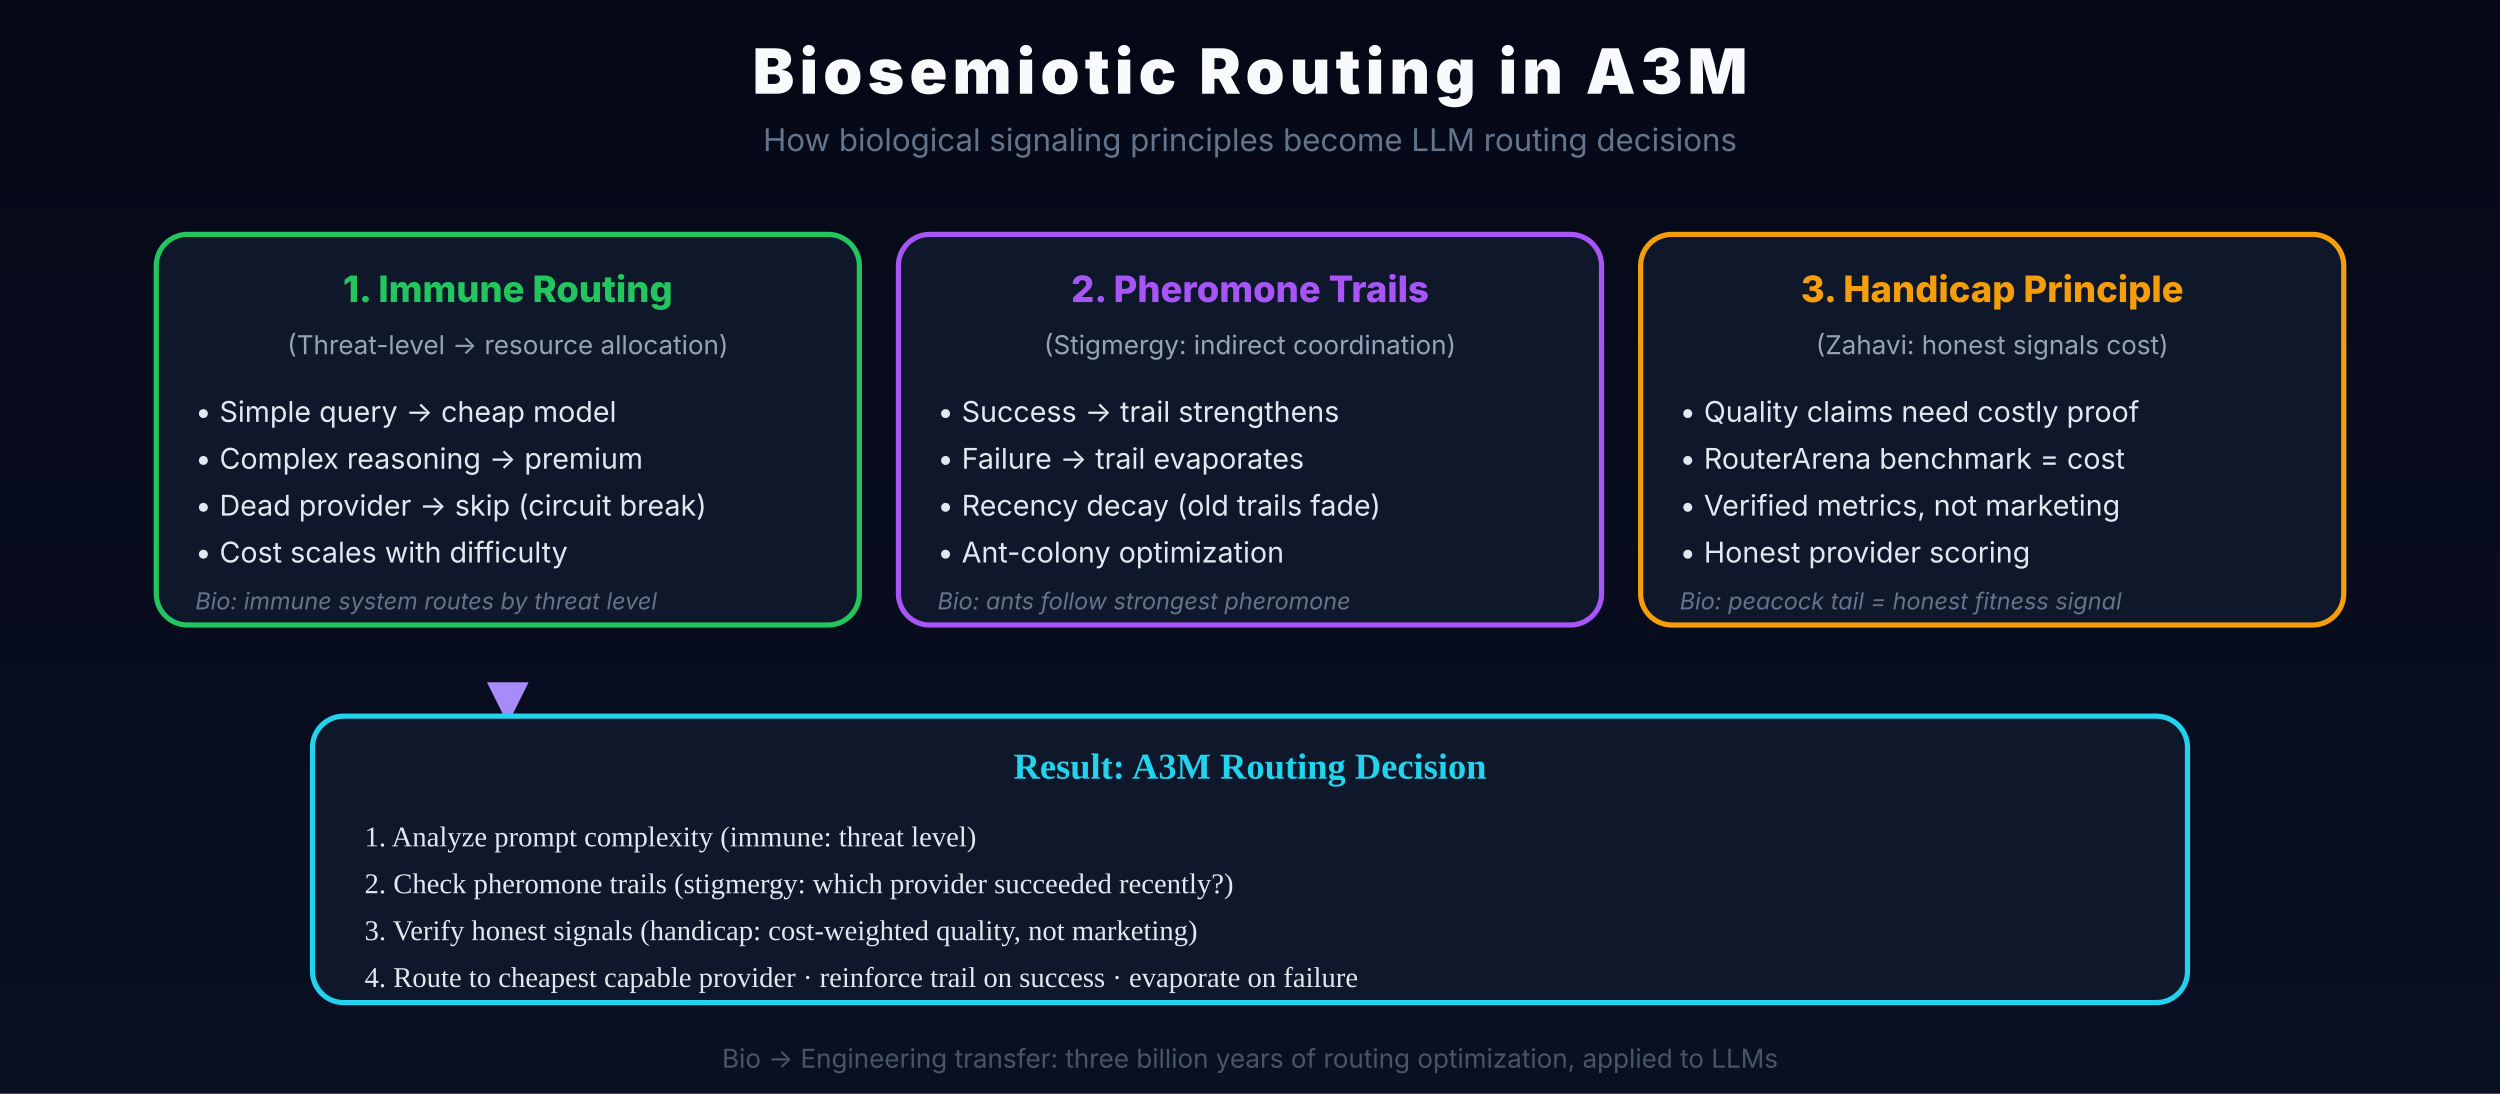
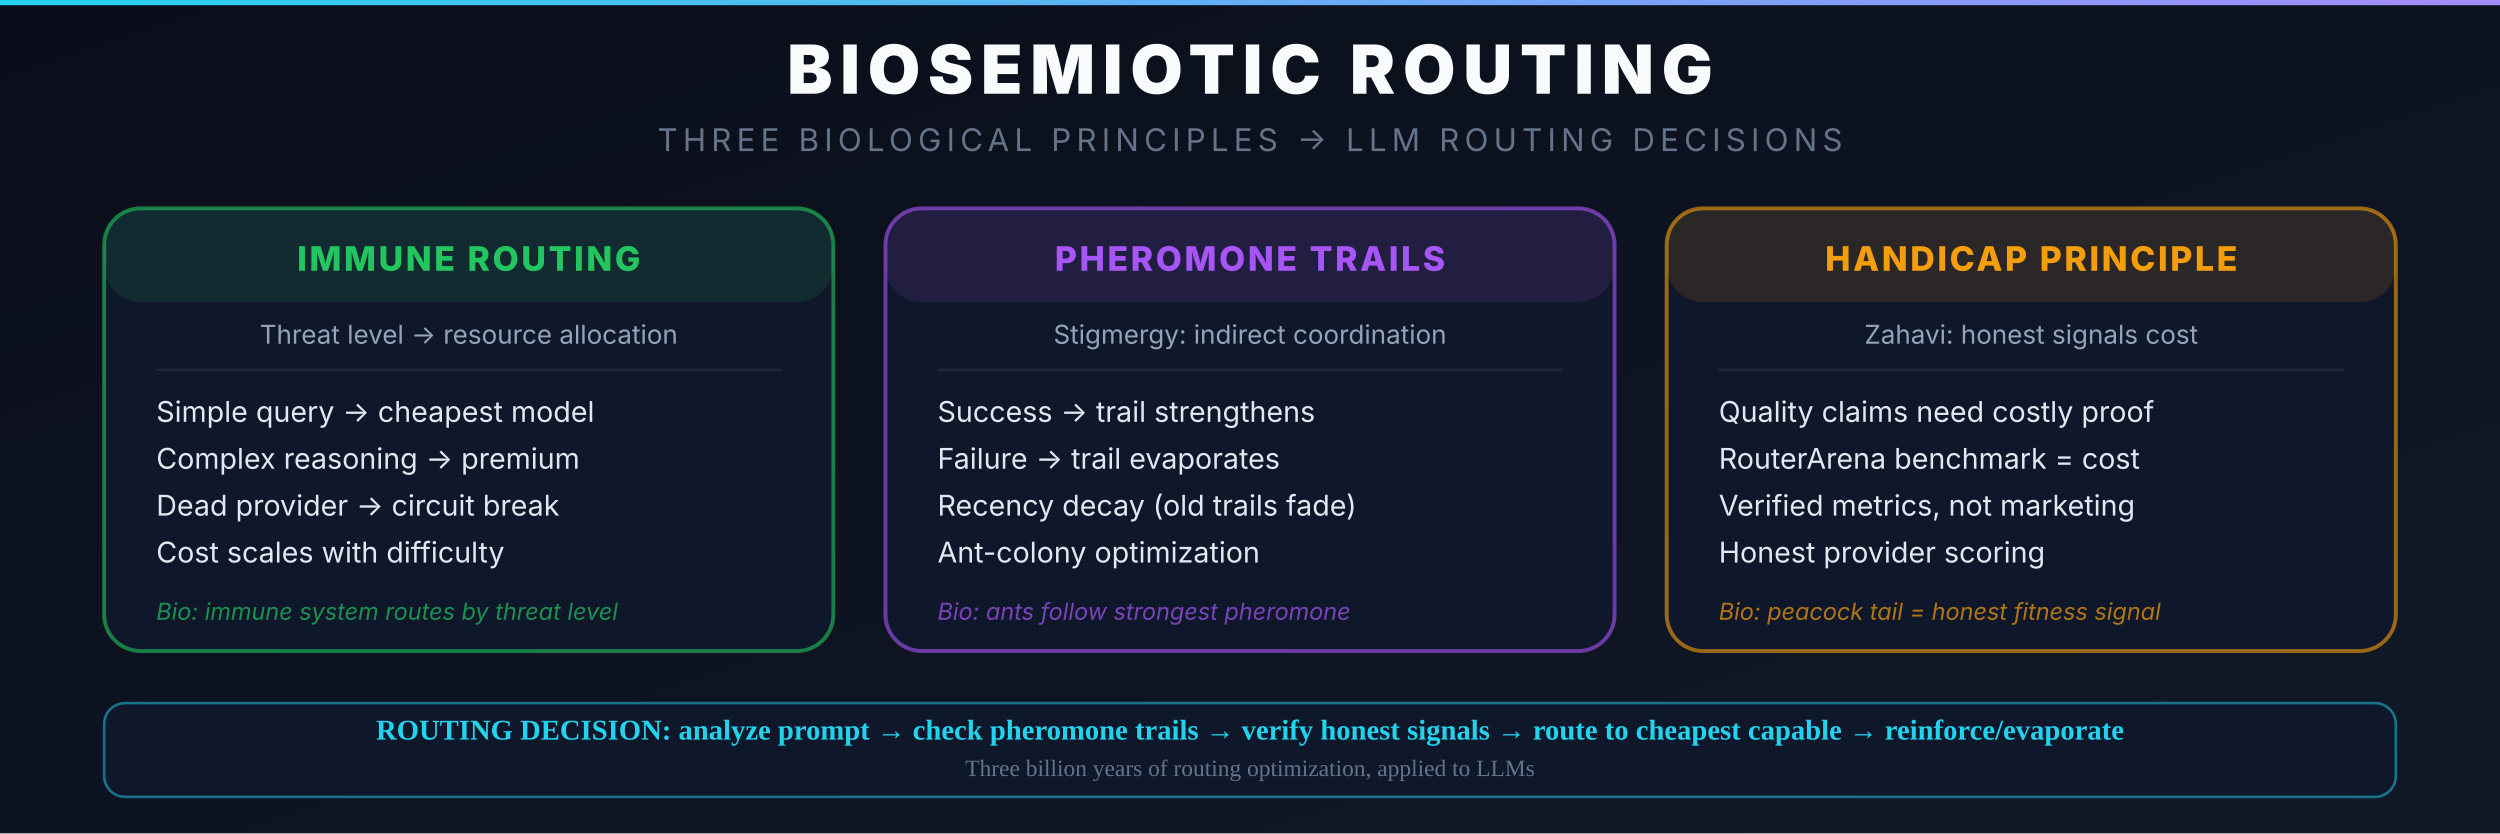
- <svg xmlns="http://www.w3.org/2000/svg" width="960" height="420" viewBox="0 0 960 420">
+ <svg xmlns="http://www.w3.org/2000/svg" width="960" height="320" viewBox="0 0 960 320">
  <defs>
-     <linearGradient id="bg" x1="0" y1="0" x2="0" y2="1">
-       <stop offset="0%" stop-color="#050816" />
-       <stop offset="100%" stop-color="#0a1024" />
+     <linearGradient id="bg" x1="0" y1="0" x2="1" y2="1">
+       <stop offset="0%" stop-color="#0a0e1a" />
+       <stop offset="100%" stop-color="#111827" />
    </linearGradient>
-     <linearGradient id="arrow" x1="0" y1="0" x2="1" y2="0">
+     <linearGradient id="accent" x1="0" y1="0" x2="1" y2="0">
      <stop offset="0%" stop-color="#22d3ee" />
      <stop offset="100%" stop-color="#a78bfa" />
    </linearGradient>
    <filter id="glow">
-       <feGaussianBlur stdDeviation="4" />
+       <feGaussianBlur stdDeviation="5" />
    </filter>
  </defs>
-   <rect width="960" height="420" fill="url(#bg)" />
-   <text x="480" y="36" text-anchor="middle" fill="#f8fafc" font-size="24" font-family="Inter,system-ui,sans-serif" font-weight="900" letter-spacing="2">Biosemiotic Routing in A3M</text>
-   <text x="480" y="58" text-anchor="middle" fill="#64748b" font-size="12" font-family="Inter,system-ui,sans-serif">How biological signaling principles become LLM routing decisions</text>
+   <rect width="960" height="320" fill="url(#bg)" />
+   <rect x="0" y="0" width="960" height="2" fill="url(#accent)" />
+   <text x="480" y="36" text-anchor="middle" fill="#f8fafc" font-size="26" font-family="Inter,system-ui,sans-serif" font-weight="900" letter-spacing="3">BIOSEMIOTIC ROUTING</text>
+   <text x="480" y="58" text-anchor="middle" fill="#64748b" font-size="12" font-family="Inter,system-ui,sans-serif" letter-spacing="2">THREE BIOLOGICAL PRINCIPLES → LLM ROUTING DECISIONS</text>
  <g font-family="Inter,system-ui,sans-serif">
-     <g transform="translate(60,90)">
-       <rect x="0" y="0" width="270" height="150" rx="12" fill="#0f172a" stroke="#22c55e" stroke-width="2" />
-       <text x="135" y="26" text-anchor="middle" fill="#22c55e" font-size="14" font-weight="800">1. Immune Routing</text>
-       <text x="135" y="46" text-anchor="middle" fill="#94a3b8" font-size="10">(Threat-level → resource allocation)</text>
-       <text x="15" y="72" fill="#e2e8f0" font-size="11">• Simple query → cheap model</text>
-       <text x="15" y="90" fill="#e2e8f0" font-size="11">• Complex reasoning → premium</text>
-       <text x="15" y="108" fill="#e2e8f0" font-size="11">• Dead provider → skip (circuit break)</text>
-       <text x="15" y="126" fill="#e2e8f0" font-size="11">• Cost scales with difficulty</text>
-       <text x="15" y="144" fill="#64748b" font-size="9" font-style="italic">Bio: immune system routes by threat level</text>
+     <g transform="translate(40,80)">
+       <rect x="0" y="0" width="280" height="170" rx="14" fill="#0f172a" stroke="#22c55e" stroke-width="1.5" stroke-opacity="0.6" />
+       <rect x="0" y="0" width="280" height="36" rx="14" fill="#22c55e" fill-opacity="0.12" />
+       <text x="140" y="24" text-anchor="middle" fill="#22c55e" font-size="13" font-weight="800" letter-spacing="1">IMMUNE ROUTING</text>
+       <text x="140" y="52" text-anchor="middle" fill="#94a3b8" font-size="10">Threat level → resource allocation</text>
+       <line x1="20" y1="62" x2="260" y2="62" stroke="#1e293b" stroke-width="1" />
+       <text x="20" y="82" fill="#e2e8f0" font-size="11">Simple query → cheapest model</text>
+       <text x="20" y="100" fill="#e2e8f0" font-size="11">Complex reasoning → premium</text>
+       <text x="20" y="118" fill="#e2e8f0" font-size="11">Dead provider → circuit break</text>
+       <text x="20" y="136" fill="#e2e8f0" font-size="11">Cost scales with difficulty</text>
+       <text x="20" y="158" fill="#22c55e" font-size="9" font-style="italic" opacity="0.7">Bio: immune system routes by threat level</text>
    </g>
-     <g transform="translate(345,90)">
-       <rect x="0" y="0" width="270" height="150" rx="12" fill="#0f172a" stroke="#a855f7" stroke-width="2" />
-       <text x="135" y="26" text-anchor="middle" fill="#a855f7" font-size="14" font-weight="800">2. Pheromone Trails</text>
-       <text x="135" y="46" text-anchor="middle" fill="#94a3b8" font-size="10">(Stigmergy: indirect coordination)</text>
-       <text x="15" y="72" fill="#e2e8f0" font-size="11">• Success → trail strengthens</text>
-       <text x="15" y="90" fill="#e2e8f0" font-size="11">• Failure → trail evaporates</text>
-       <text x="15" y="108" fill="#e2e8f0" font-size="11">• Recency decay (old trails fade)</text>
-       <text x="15" y="126" fill="#e2e8f0" font-size="11">• Ant-colony optimization</text>
-       <text x="15" y="144" fill="#64748b" font-size="9" font-style="italic">Bio: ants follow strongest pheromone</text>
+     <g transform="translate(340,80)">
+       <rect x="0" y="0" width="280" height="170" rx="14" fill="#0f172a" stroke="#a855f7" stroke-width="1.5" stroke-opacity="0.6" />
+       <rect x="0" y="0" width="280" height="36" rx="14" fill="#a855f7" fill-opacity="0.12" />
+       <text x="140" y="24" text-anchor="middle" fill="#a855f7" font-size="13" font-weight="800" letter-spacing="1">PHEROMONE TRAILS</text>
+       <text x="140" y="52" text-anchor="middle" fill="#94a3b8" font-size="10">Stigmergy: indirect coordination</text>
+       <line x1="20" y1="62" x2="260" y2="62" stroke="#1e293b" stroke-width="1" />
+       <text x="20" y="82" fill="#e2e8f0" font-size="11">Success → trail strengthens</text>
+       <text x="20" y="100" fill="#e2e8f0" font-size="11">Failure → trail evaporates</text>
+       <text x="20" y="118" fill="#e2e8f0" font-size="11">Recency decay (old trails fade)</text>
+       <text x="20" y="136" fill="#e2e8f0" font-size="11">Ant-colony optimization</text>
+       <text x="20" y="158" fill="#a855f7" font-size="9" font-style="italic" opacity="0.7">Bio: ants follow strongest pheromone</text>
    </g>
-     <g transform="translate(630,90)">
-       <rect x="0" y="0" width="270" height="150" rx="12" fill="#0f172a" stroke="#f59e0b" stroke-width="2" />
-       <text x="135" y="26" text-anchor="middle" fill="#f59e0b" font-size="14" font-weight="800">3. Handicap Principle</text>
-       <text x="135" y="46" text-anchor="middle" fill="#94a3b8" font-size="10">(Zahavi: honest signals cost)</text>
-       <text x="15" y="72" fill="#e2e8f0" font-size="11">• Quality claims need costly proof</text>
-       <text x="15" y="90" fill="#e2e8f0" font-size="11">• RouterArena benchmark = cost</text>
-       <text x="15" y="108" fill="#e2e8f0" font-size="11">• Verified metrics, not marketing</text>
-       <text x="15" y="126" fill="#e2e8f0" font-size="11">• Honest provider scoring</text>
-       <text x="15" y="144" fill="#64748b" font-size="9" font-style="italic">Bio: peacock tail = honest fitness signal</text>
+     <g transform="translate(640,80)">
+       <rect x="0" y="0" width="280" height="170" rx="14" fill="#0f172a" stroke="#f59e0b" stroke-width="1.5" stroke-opacity="0.6" />
+       <rect x="0" y="0" width="280" height="36" rx="14" fill="#f59e0b" fill-opacity="0.12" />
+       <text x="140" y="24" text-anchor="middle" fill="#f59e0b" font-size="13" font-weight="800" letter-spacing="1">HANDICAP PRINCIPLE</text>
+       <text x="140" y="52" text-anchor="middle" fill="#94a3b8" font-size="10">Zahavi: honest signals cost</text>
+       <line x1="20" y1="62" x2="260" y2="62" stroke="#1e293b" stroke-width="1" />
+       <text x="20" y="82" fill="#e2e8f0" font-size="11">Quality claims need costly proof</text>
+       <text x="20" y="100" fill="#e2e8f0" font-size="11">RouterArena benchmark = cost</text>
+       <text x="20" y="118" fill="#e2e8f0" font-size="11">Verified metrics, not marketing</text>
+       <text x="20" y="136" fill="#e2e8f0" font-size="11">Honest provider scoring</text>
+       <text x="20" y="158" fill="#f59e0b" font-size="9" font-style="italic" opacity="0.7">Bio: peacock tail = honest fitness signal</text>
    </g>
  </g>
-   <g stroke="url(#arrow)" stroke-width="2" fill="none">
-     <path d="M 195 240 L 195 270" marker-end="url(#arr)" />
-     <path d="M 480 240 L 480 270" />
-     <path d="M 765 240 L 765 270" />
+   <g transform="translate(40,270)">
+     <rect x="0" y="0" width="880" height="36" rx="8" fill="#0f172a" stroke="#22d3ee" stroke-width="1" stroke-opacity="0.5" />
+     <text x="440" y="14" text-anchor="middle" fill="#22d3ee" font-size="11" font-weight="700">ROUTING DECISION: analyze prompt → check pheromone trails → verify honest signals → route to cheapest capable → reinforce/evaporate</text>
+     <text x="440" y="28" text-anchor="middle" fill="#64748b" font-size="9">Three billion years of routing optimization, applied to LLMs</text>
  </g>
-   <defs>
-     <marker id="arr" markerWidth="8" markerHeight="8" refX="4" refY="4" orient="auto">
-       <polygon points="0 0, 8 4, 0 8" fill="#a78bfa" />
-     </marker>
-   </defs>
-   <g transform="translate(120,275)">
-     <rect x="0" y="0" width="720" height="110" rx="12" fill="#0f172a" stroke="#22d3ee" stroke-width="2" />
-     <text x="360" y="24" text-anchor="middle" fill="#22d3ee" font-size="14" font-weight="800">Result: A3M Routing Decision</text>
-     <text x="20" y="50" fill="#e2e8f0" font-size="11">1. Analyze prompt complexity (immune: threat level)</text>
-     <text x="20" y="68" fill="#e2e8f0" font-size="11">2. Check pheromone trails (stigmergy: which provider succeeded recently?)</text>
-     <text x="20" y="86" fill="#e2e8f0" font-size="11">3. Verify honest signals (handicap: cost-weighted quality, not marketing)</text>
-     <text x="20" y="104" fill="#e2e8f0" font-size="11">4. Route to cheapest capable provider · reinforce trail on success · evaporate on failure</text>
-   </g>
-   <text x="480" y="410" text-anchor="middle" fill="#475569" font-size="10" font-family="Inter,system-ui,sans-serif">Bio → Engineering transfer: three billion years of routing optimization, applied to LLMs</text>
</svg>
